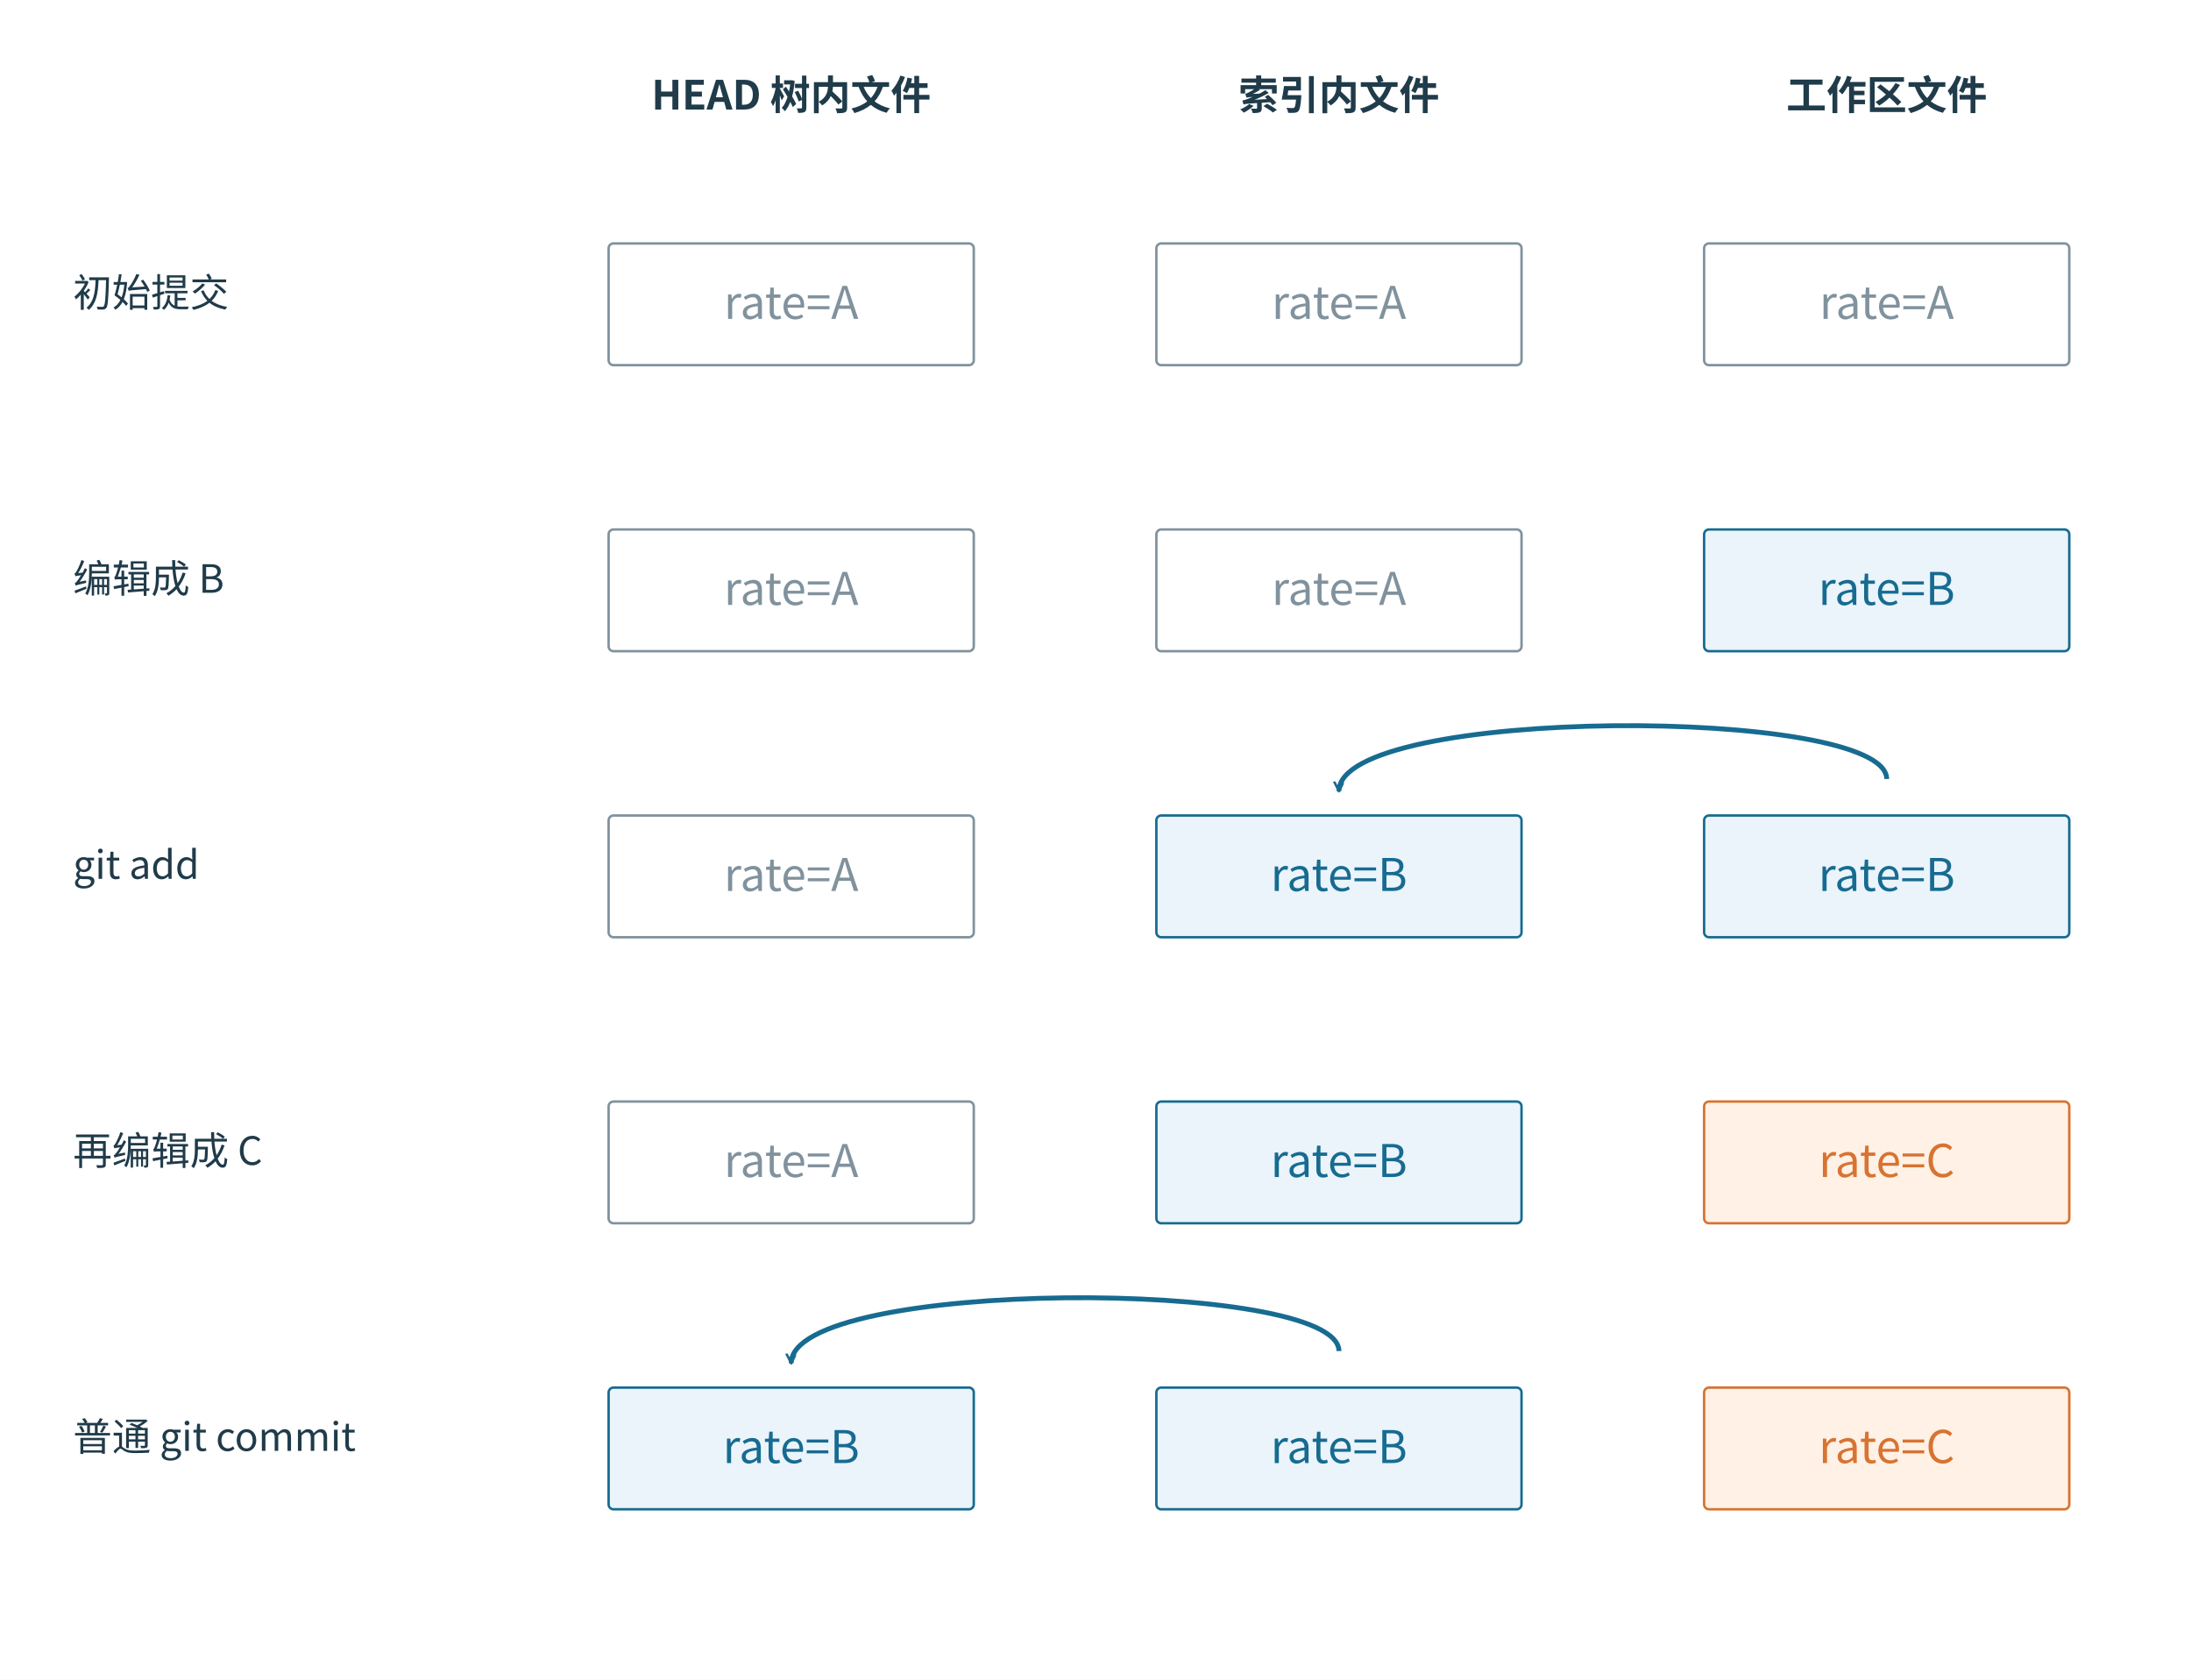
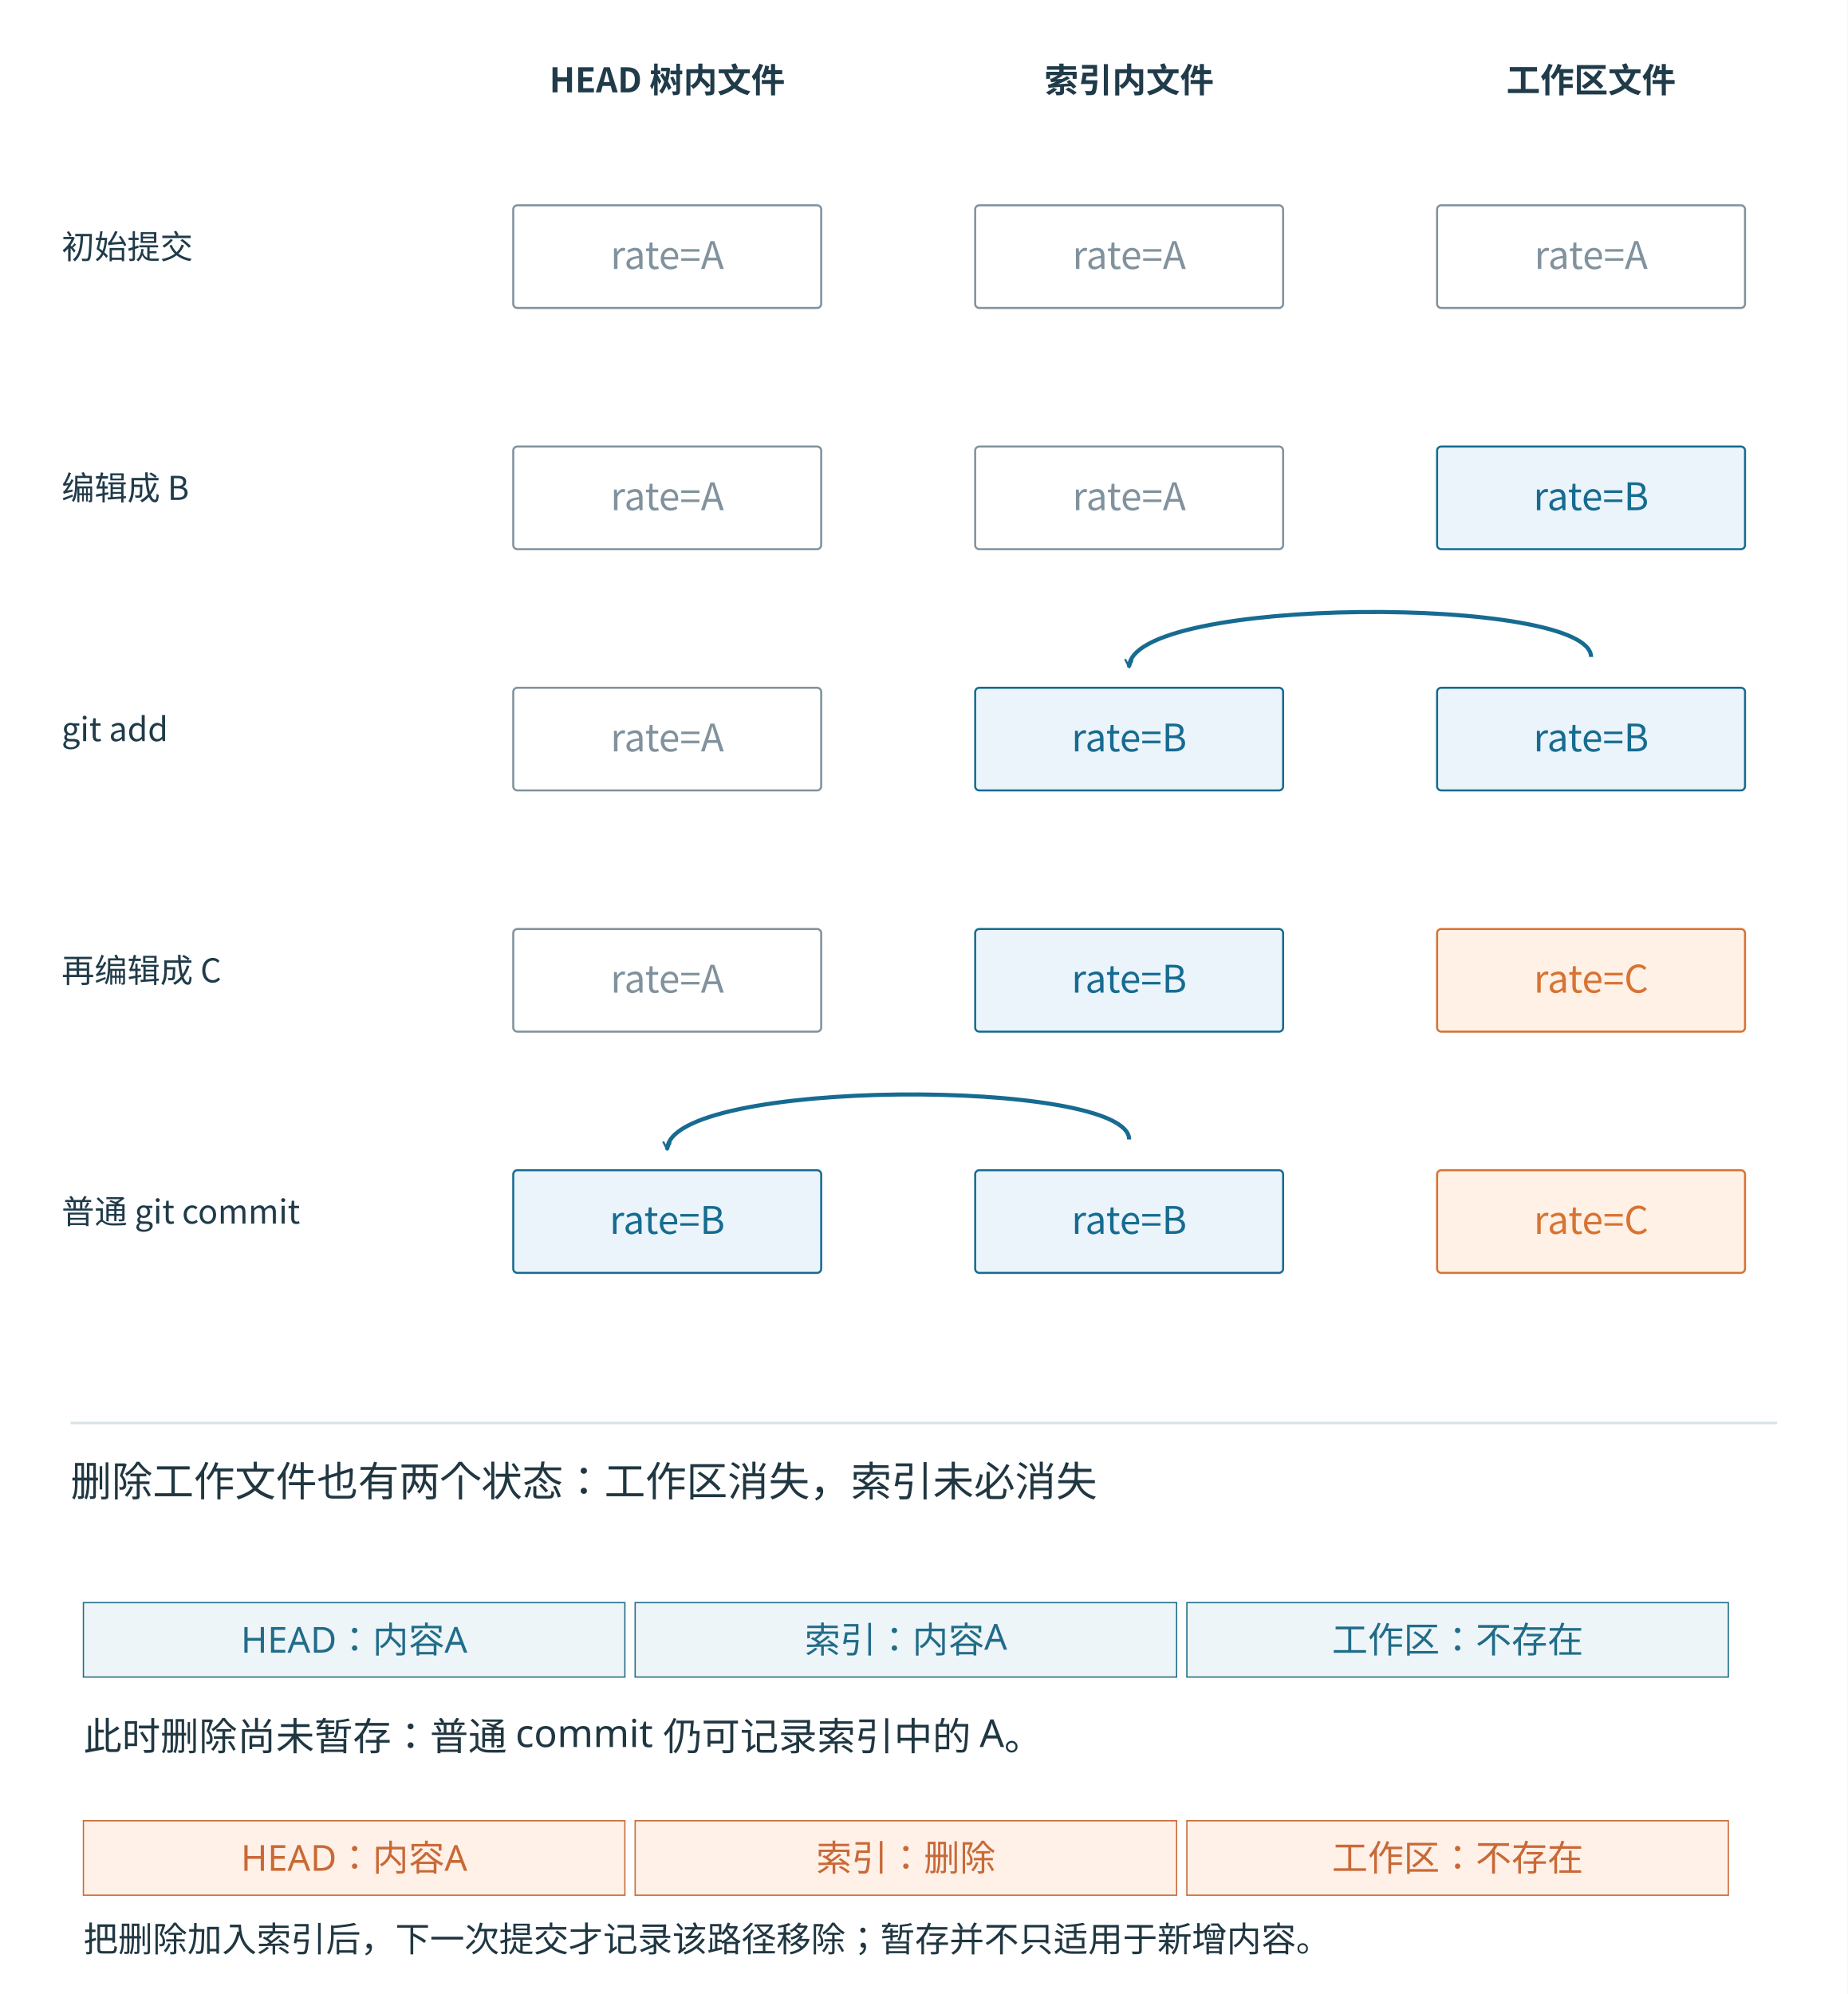
- <svg xmlns="http://www.w3.org/2000/svg" width="1800" height="1380" viewBox="0 0 1800 1380" role="img">
-   <rect width="1800" height="1380" fill="white" />
-   <defs>
-     <marker id="b" markerWidth="9" markerHeight="9" refX="8" refY="4" orient="auto" markerUnits="userSpaceOnUse">
-       <path d="M0 0 L8 4 L0 8" fill="none" stroke="#176b91" stroke-width="2" />
-     </marker>
-     <marker id="o" markerWidth="9" markerHeight="9" refX="8" refY="4" orient="auto" markerUnits="userSpaceOnUse">
-       <path d="M0 0 L8 4 L0 8" fill="none" stroke="#d87332" stroke-width="2" />
-     </marker>
-     <marker id="g" markerWidth="9" markerHeight="9" refX="8" refY="4" orient="auto" markerUnits="userSpaceOnUse">
-       <path d="M0 0 L8 4 L0 8" fill="none" stroke="#80929d" stroke-width="2" />
-     </marker>
-     <marker id="t" markerWidth="9" markerHeight="9" refX="8" refY="4" orient="auto" markerUnits="userSpaceOnUse">
-       <path d="M0 0 L8 4 L0 8" fill="none" stroke="#218579" stroke-width="2" />
-     </marker>
-   </defs>
-   <g font-family="Microsoft YaHei, Noto Sans CJK SC, sans-serif">
-     <text x="650" y="90" font-size="33" fill="#203b4a" text-anchor="middle" font-weight="700">HEAD 树内文件</text>
-     <text x="1100" y="90" font-size="33" fill="#203b4a" text-anchor="middle" font-weight="700">索引内文件</text>
-     <text x="1550" y="90" font-size="33" fill="#203b4a" text-anchor="middle" font-weight="700">工作区文件</text>
-     <text x="60" y="252" font-size="32" fill="#203b4a" text-anchor="start" font-weight="400">初始提交</text>
-     <rect x="500" y="200" width="300" height="100" rx="4" fill="white" stroke="#80929d" stroke-width="2" />
-     <text x="650" y="262" font-size="37" fill="#80929d" text-anchor="middle" font-weight="400">rate=A</text>
-     <rect x="950" y="200" width="300" height="100" rx="4" fill="white" stroke="#80929d" stroke-width="2" />
-     <text x="1100" y="262" font-size="37" fill="#80929d" text-anchor="middle" font-weight="400">rate=A</text>
-     <rect x="1400" y="200" width="300" height="100" rx="4" fill="white" stroke="#80929d" stroke-width="2" />
-     <text x="1550" y="262" font-size="37" fill="#80929d" text-anchor="middle" font-weight="400">rate=A</text>
-     <text x="60" y="487" font-size="32" fill="#203b4a" text-anchor="start" font-weight="400">编辑成 B</text>
-     <rect x="500" y="435" width="300" height="100" rx="4" fill="white" stroke="#80929d" stroke-width="2" />
-     <text x="650" y="497" font-size="37" fill="#80929d" text-anchor="middle" font-weight="400">rate=A</text>
-     <rect x="950" y="435" width="300" height="100" rx="4" fill="white" stroke="#80929d" stroke-width="2" />
-     <text x="1100" y="497" font-size="37" fill="#80929d" text-anchor="middle" font-weight="400">rate=A</text>
-     <rect x="1400" y="435" width="300" height="100" rx="4" fill="#eaf4fa" stroke="#176b91" stroke-width="2" />
-     <text x="1550" y="497" font-size="37" fill="#176b91" text-anchor="middle" font-weight="400">rate=B</text>
-     <text x="60" y="722" font-size="32" fill="#203b4a" text-anchor="start" font-weight="400">git add</text>
-     <rect x="500" y="670" width="300" height="100" rx="4" fill="white" stroke="#80929d" stroke-width="2" />
-     <text x="650" y="732" font-size="37" fill="#80929d" text-anchor="middle" font-weight="400">rate=A</text>
-     <rect x="950" y="670" width="300" height="100" rx="4" fill="#eaf4fa" stroke="#176b91" stroke-width="2" />
-     <text x="1100" y="732" font-size="37" fill="#176b91" text-anchor="middle" font-weight="400">rate=B</text>
-     <rect x="1400" y="670" width="300" height="100" rx="4" fill="#eaf4fa" stroke="#176b91" stroke-width="2" />
-     <text x="1550" y="732" font-size="37" fill="#176b91" text-anchor="middle" font-weight="400">rate=B</text>
-     <path d="M 1550 640 C 1550 580 1100 580 1100 650" fill="none" stroke="#176b91" stroke-width="4" marker-end="url(#b)" />
-     <text x="60" y="957" font-size="32" fill="#203b4a" text-anchor="start" font-weight="400">再编辑成 C</text>
-     <rect x="500" y="905" width="300" height="100" rx="4" fill="white" stroke="#80929d" stroke-width="2" />
-     <text x="650" y="967" font-size="37" fill="#80929d" text-anchor="middle" font-weight="400">rate=A</text>
-     <rect x="950" y="905" width="300" height="100" rx="4" fill="#eaf4fa" stroke="#176b91" stroke-width="2" />
-     <text x="1100" y="967" font-size="37" fill="#176b91" text-anchor="middle" font-weight="400">rate=B</text>
-     <rect x="1400" y="905" width="300" height="100" rx="4" fill="#fff1e5" stroke="#d87332" stroke-width="2" />
-     <text x="1550" y="967" font-size="37" fill="#d87332" text-anchor="middle" font-weight="400">rate=C</text>
-     <text x="60" y="1192" font-size="32" fill="#203b4a" text-anchor="start" font-weight="400">普通 git commit</text>
-     <rect x="500" y="1140" width="300" height="100" rx="4" fill="#eaf4fa" stroke="#176b91" stroke-width="2" />
-     <text x="650" y="1202" font-size="37" fill="#176b91" text-anchor="middle" font-weight="400">rate=B</text>
-     <rect x="950" y="1140" width="300" height="100" rx="4" fill="#eaf4fa" stroke="#176b91" stroke-width="2" />
-     <text x="1100" y="1202" font-size="37" fill="#176b91" text-anchor="middle" font-weight="400">rate=B</text>
-     <rect x="1400" y="1140" width="300" height="100" rx="4" fill="#fff1e5" stroke="#d87332" stroke-width="2" />
-     <text x="1550" y="1202" font-size="37" fill="#d87332" text-anchor="middle" font-weight="400">rate=C</text>
-     <path d="M 1100 1110 C 1100 1050 650 1050 650 1120" fill="none" stroke="#176b91" stroke-width="4" marker-end="url(#b)" />
+ <svg xmlns="http://www.w3.org/2000/svg" width="1800" height="1942.5" viewBox="0 0 1800 1942.5" role="img">
+   <svg width="1800" height="1380" viewBox="0 0 1800 1380" role="img">
+     <rect width="1800" height="1380" fill="white" />
+     <defs>
+       <marker id="b" markerWidth="9" markerHeight="9" refX="8" refY="4" orient="auto" markerUnits="userSpaceOnUse">
+         <path d="M0 0 L8 4 L0 8" fill="none" stroke="#176b91" stroke-width="2" />
+       </marker>
+       <marker id="o" markerWidth="9" markerHeight="9" refX="8" refY="4" orient="auto" markerUnits="userSpaceOnUse">
+         <path d="M0 0 L8 4 L0 8" fill="none" stroke="#d87332" stroke-width="2" />
+       </marker>
+       <marker id="g" markerWidth="9" markerHeight="9" refX="8" refY="4" orient="auto" markerUnits="userSpaceOnUse">
+         <path d="M0 0 L8 4 L0 8" fill="none" stroke="#80929d" stroke-width="2" />
+       </marker>
+       <marker id="t" markerWidth="9" markerHeight="9" refX="8" refY="4" orient="auto" markerUnits="userSpaceOnUse">
+         <path d="M0 0 L8 4 L0 8" fill="none" stroke="#218579" stroke-width="2" />
+       </marker>
+     </defs>
+     <g font-family="Microsoft YaHei, Noto Sans CJK SC, sans-serif">
+       <text x="650" y="90" font-size="33" fill="#203b4a" text-anchor="middle" font-weight="700">HEAD 树内文件</text>
+       <text x="1100" y="90" font-size="33" fill="#203b4a" text-anchor="middle" font-weight="700">索引内文件</text>
+       <text x="1550" y="90" font-size="33" fill="#203b4a" text-anchor="middle" font-weight="700">工作区文件</text>
+       <text x="60" y="252" font-size="32" fill="#203b4a" text-anchor="start" font-weight="400">初始提交</text>
+       <rect x="500" y="200" width="300" height="100" rx="4" fill="white" stroke="#80929d" stroke-width="2" />
+       <text x="650" y="262" font-size="37" fill="#80929d" text-anchor="middle" font-weight="400">rate=A</text>
+       <rect x="950" y="200" width="300" height="100" rx="4" fill="white" stroke="#80929d" stroke-width="2" />
+       <text x="1100" y="262" font-size="37" fill="#80929d" text-anchor="middle" font-weight="400">rate=A</text>
+       <rect x="1400" y="200" width="300" height="100" rx="4" fill="white" stroke="#80929d" stroke-width="2" />
+       <text x="1550" y="262" font-size="37" fill="#80929d" text-anchor="middle" font-weight="400">rate=A</text>
+       <text x="60" y="487" font-size="32" fill="#203b4a" text-anchor="start" font-weight="400">编辑成 B</text>
+       <rect x="500" y="435" width="300" height="100" rx="4" fill="white" stroke="#80929d" stroke-width="2" />
+       <text x="650" y="497" font-size="37" fill="#80929d" text-anchor="middle" font-weight="400">rate=A</text>
+       <rect x="950" y="435" width="300" height="100" rx="4" fill="white" stroke="#80929d" stroke-width="2" />
+       <text x="1100" y="497" font-size="37" fill="#80929d" text-anchor="middle" font-weight="400">rate=A</text>
+       <rect x="1400" y="435" width="300" height="100" rx="4" fill="#eaf4fa" stroke="#176b91" stroke-width="2" />
+       <text x="1550" y="497" font-size="37" fill="#176b91" text-anchor="middle" font-weight="400">rate=B</text>
+       <text x="60" y="722" font-size="32" fill="#203b4a" text-anchor="start" font-weight="400">git add</text>
+       <rect x="500" y="670" width="300" height="100" rx="4" fill="white" stroke="#80929d" stroke-width="2" />
+       <text x="650" y="732" font-size="37" fill="#80929d" text-anchor="middle" font-weight="400">rate=A</text>
+       <rect x="950" y="670" width="300" height="100" rx="4" fill="#eaf4fa" stroke="#176b91" stroke-width="2" />
+       <text x="1100" y="732" font-size="37" fill="#176b91" text-anchor="middle" font-weight="400">rate=B</text>
+       <rect x="1400" y="670" width="300" height="100" rx="4" fill="#eaf4fa" stroke="#176b91" stroke-width="2" />
+       <text x="1550" y="732" font-size="37" fill="#176b91" text-anchor="middle" font-weight="400">rate=B</text>
+       <path d="M 1550 640 C 1550 580 1100 580 1100 650" fill="none" stroke="#176b91" stroke-width="4" marker-end="url(#b)" />
+       <text x="60" y="957" font-size="32" fill="#203b4a" text-anchor="start" font-weight="400">再编辑成 C</text>
+       <rect x="500" y="905" width="300" height="100" rx="4" fill="white" stroke="#80929d" stroke-width="2" />
+       <text x="650" y="967" font-size="37" fill="#80929d" text-anchor="middle" font-weight="400">rate=A</text>
+       <rect x="950" y="905" width="300" height="100" rx="4" fill="#eaf4fa" stroke="#176b91" stroke-width="2" />
+       <text x="1100" y="967" font-size="37" fill="#176b91" text-anchor="middle" font-weight="400">rate=B</text>
+       <rect x="1400" y="905" width="300" height="100" rx="4" fill="#fff1e5" stroke="#d87332" stroke-width="2" />
+       <text x="1550" y="967" font-size="37" fill="#d87332" text-anchor="middle" font-weight="400">rate=C</text>
+       <text x="60" y="1192" font-size="32" fill="#203b4a" text-anchor="start" font-weight="400">普通 git commit</text>
+       <rect x="500" y="1140" width="300" height="100" rx="4" fill="#eaf4fa" stroke="#176b91" stroke-width="2" />
+       <text x="650" y="1202" font-size="37" fill="#176b91" text-anchor="middle" font-weight="400">rate=B</text>
+       <rect x="950" y="1140" width="300" height="100" rx="4" fill="#eaf4fa" stroke="#176b91" stroke-width="2" />
+       <text x="1100" y="1202" font-size="37" fill="#176b91" text-anchor="middle" font-weight="400">rate=B</text>
+       <rect x="1400" y="1140" width="300" height="100" rx="4" fill="#fff1e5" stroke="#d87332" stroke-width="2" />
+       <text x="1550" y="1202" font-size="37" fill="#d87332" text-anchor="middle" font-weight="400">rate=C</text>
+       <path d="M 1100 1110 C 1100 1050 650 1050 650 1120" fill="none" stroke="#176b91" stroke-width="4" marker-end="url(#b)" />
+     </g>
+   </svg>
+   <g id="round-20261105c-teaching" transform="translate(0 1380) scale(1.25)">
+     <g font-family="Microsoft YaHei, sans-serif">
+       <rect width="1440" height="450" fill="white" />
+       <line x1="55" y1="5" x2="1385" y2="5" stroke="#d8e3e8" stroke-width="2" stroke-dasharray="" />
+       <text x="55" y="62" font-size="32" fill="#203742" text-anchor="start">删除工作文件也有两个状态：工作区消失，索引未必消失</text>
+       <rect x="65" y="145" width="422" height="58" fill="#edf5f8" stroke="#216c89" />
+       <text x="276.0" y="184" font-size="28" fill="#216c89" text-anchor="middle">HEAD：内容A</text>
+       <rect x="495" y="145" width="422" height="58" fill="#edf5f8" stroke="#216c89" />
+       <text x="706.0" y="184" font-size="28" fill="#216c89" text-anchor="middle">索引：内容A</text>
+       <rect x="925" y="145" width="422" height="58" fill="#edf5f8" stroke="#216c89" />
+       <text x="1136.0" y="184" font-size="28" fill="#216c89" text-anchor="middle">工作区：不存在</text>
+       <text x="65" y="260" font-size="30" fill="#203742" text-anchor="start">此时删除尚未暂存：普通 commit 仍可记录索引中的 A。</text>
+       <rect x="65" y="315" width="422" height="58" fill="#fff1e7" stroke="#c96937" />
+       <text x="276.0" y="354" font-size="28" fill="#c96937" text-anchor="middle">HEAD：内容A</text>
+       <rect x="495" y="315" width="422" height="58" fill="#fff1e7" stroke="#c96937" />
+       <text x="706.0" y="354" font-size="28" fill="#c96937" text-anchor="middle">索引：删除</text>
+       <rect x="925" y="315" width="422" height="58" fill="#fff1e7" stroke="#c96937" />
+       <text x="1136.0" y="354" font-size="28" fill="#c96937" text-anchor="middle">工作区：不存在</text>
+       <text x="65" y="417" font-size="27" fill="#203742" text-anchor="start">把删除加入索引后，下一次提交才记录该路径移除；暂存并不只适用于新增内容。</text>
+     </g>
  </g>
</svg>
